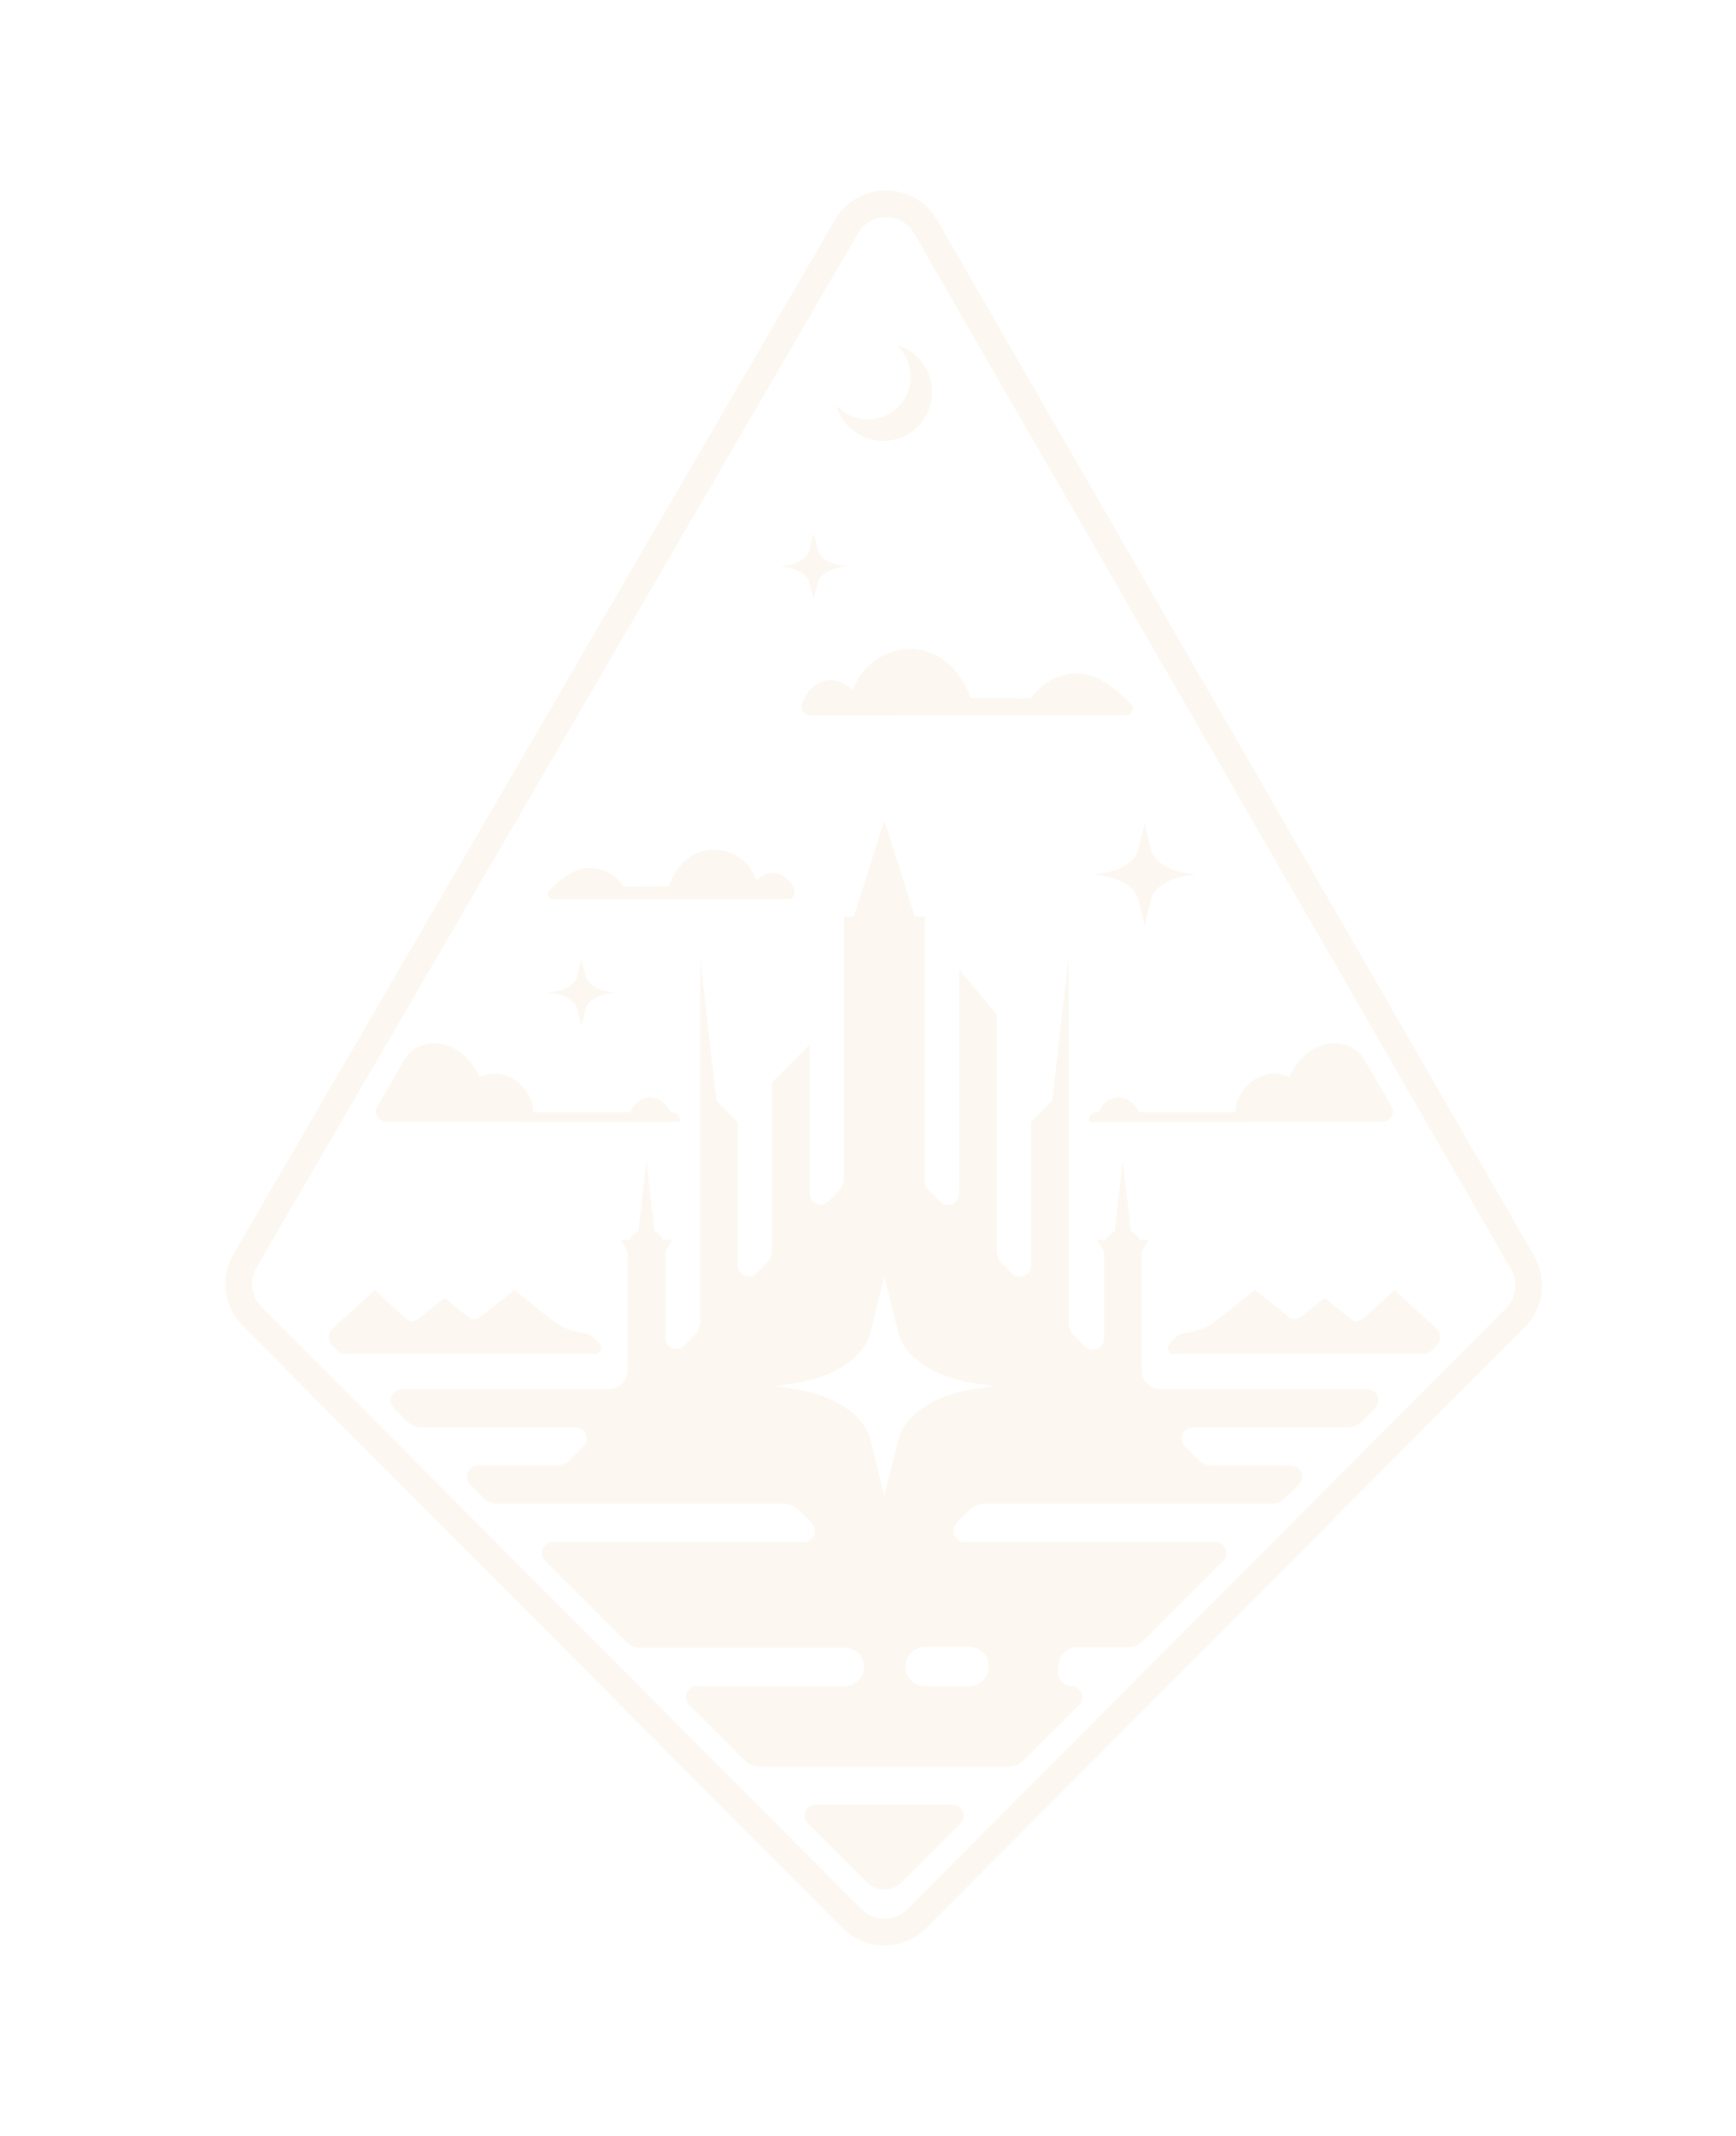
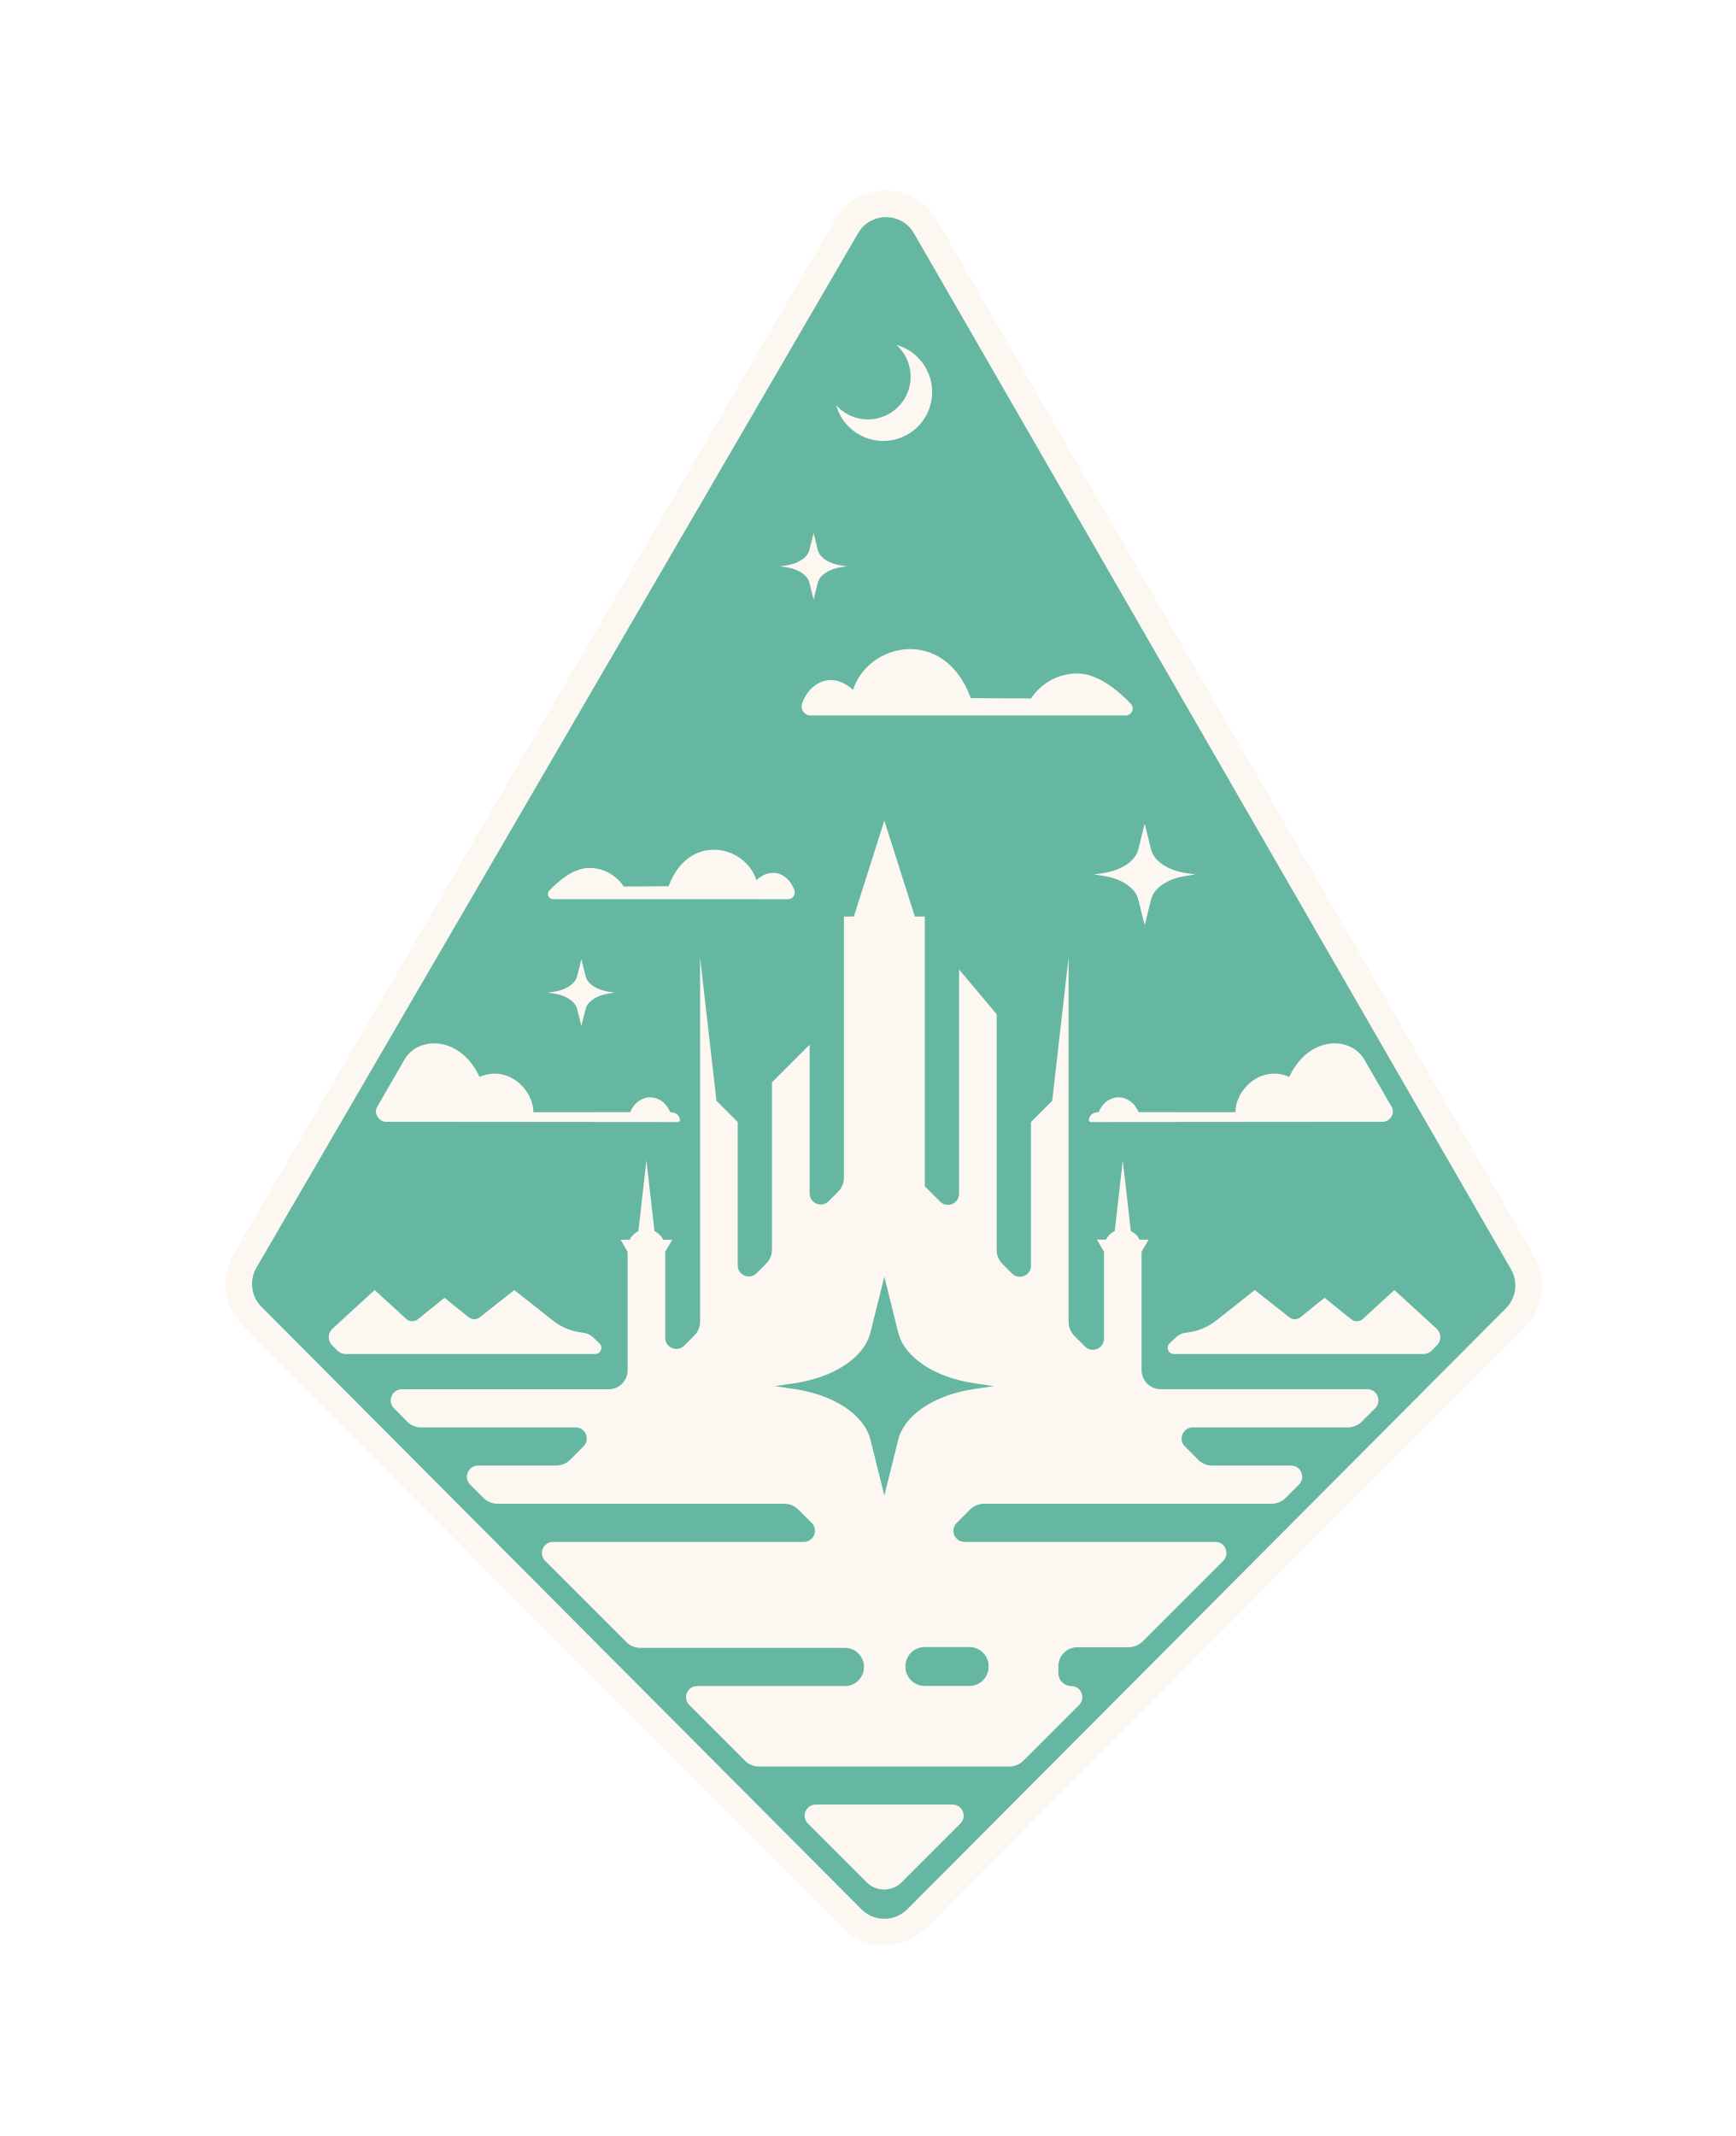
<svg xmlns="http://www.w3.org/2000/svg" version="1.1" id="Layer_5" x="0px" y="0px" viewBox="0 0 650 800" style="enable-background:new 0 0 650 800;" xml:space="preserve">
-   <style type="text/css">
+   <defs id="defs49" />
+   <style type="text/css" id="style2">
	.st0{fill:none;stroke:#FCF8F1;stroke-width:10;stroke-linecap:round;stroke-miterlimit:10;}
	.st1{fill:#FCF8F1;}
</style>
-   <g id="Layer_4">
-     <path class="st0" d="M346.68,84.91l223.63,388c3.86,6.7,2.75,15.15-2.7,20.62L343.37,718.62c-6.69,6.71-17.56,6.71-24.25,0   L94.39,492.97c-5.47-5.49-6.56-13.98-2.67-20.68L317.07,84.85C323.68,73.48,340.11,73.51,346.68,84.91z" />
+   <g id="Layer_4" style="fill:#65b7a1;fill-opacity:1">
+     <path class="st0" d="M346.68,84.91l223.63,388c3.86,6.7,2.75,15.15-2.7,20.62L343.37,718.62c-6.69,6.71-17.56,6.71-24.25,0   L94.39,492.97c-5.47-5.49-6.56-13.98-2.67-20.68L317.07,84.85C323.68,73.48,340.11,73.51,346.68,84.91z" id="path4" style="fill:#65b7a1;fill-opacity:1" />
  </g>
  <g id="Layer_2">
-     <g>
-       <path class="st1" d="M522.28,483.16l-11.81,10.82c-1.21,1.11-3.06,1.17-4.34,0.14l-10-8.06l-9.06,7.3    c-1.21,0.97-2.93,0.98-4.15,0.02L470,483.16l-14.44,11.42c-3.24,2.56-7.14,4.13-11.22,4.54c-1.42,0.14-2.77,0.72-3.81,1.7    l-2.42,2.3c-1.52,1.44-0.5,4,1.6,4h0H470h26.14h4.15h21.99h5.82h5.09c1.14,0,2.24-0.46,3.05-1.27l2-2    c1.73-1.73,1.67-4.56-0.14-6.21L522.28,483.16z" />
+     <g id="g9">
+       <path class="st1" d="M522.28,483.16l-11.81,10.82c-1.21,1.11-3.06,1.17-4.34,0.14l-10-8.06l-9.06,7.3    c-1.21,0.97-2.93,0.98-4.15,0.02L470,483.16l-14.44,11.42c-3.24,2.56-7.14,4.13-11.22,4.54c-1.42,0.14-2.77,0.72-3.81,1.7    l-2.42,2.3c-1.52,1.44-0.5,4,1.6,4h0H470h26.14h4.15h21.99h5.82h5.09c1.14,0,2.24-0.46,3.05-1.27l2-2    c1.73-1.73,1.67-4.56-0.14-6.21L522.28,483.16z" id="path7" />
    </g>
-     <g>
-       <path class="st1" d="M140.34,483.16l11.81,10.82c1.21,1.11,3.06,1.17,4.34,0.14l10-8.06l9.06,7.3c1.21,0.97,2.93,0.98,4.15,0.02    l12.93-10.22l14.44,11.42c3.24,2.56,7.14,4.13,11.22,4.54c1.42,0.14,2.77,0.72,3.81,1.7l2.42,2.3c1.52,1.44,0.5,4-1.6,4l0,0    h-30.29h-26.14h-4.15h-21.99h-5.82h-5.09c-1.14,0-2.24-0.46-3.05-1.27l-2-2c-1.73-1.73-1.67-4.56,0.14-6.21L140.34,483.16z" />
+     <g id="g13">
+       <path class="st1" d="M140.34,483.16l11.81,10.82c1.21,1.11,3.06,1.17,4.34,0.14l10-8.06l9.06,7.3c1.21,0.97,2.93,0.98,4.15,0.02    l12.93-10.22l14.44,11.42c3.24,2.56,7.14,4.13,11.22,4.54c1.42,0.14,2.77,0.72,3.81,1.7l2.42,2.3c1.52,1.44,0.5,4-1.6,4l0,0    h-30.29h-26.14h-4.15h-21.99h-5.82h-5.09c-1.14,0-2.24-0.46-3.05-1.27l-2-2c-1.73-1.73-1.67-4.56,0.14-6.21L140.34,483.16z" id="path11" />
    </g>
-     <path class="st1" d="M517.3,420.15c3.05,0.44,5.63-3.21,3.87-5.74l-10.13-17.54c-5.12-8.87-20.8-9.15-28.16,6.48   c-10.34-4.63-20.12,4.56-20.12,13.2l-36.29-0.01c-3.24-7.63-12.1-7.19-14.97,0.02c0,0-3.13-0.23-3.66,2.77   c-0.08,0.48,0.3,0.92,0.79,0.91L517.3,420.15z" />
-     <path class="st1" d="M145.23,420.15c-3.05,0.44-5.63-3.21-3.87-5.74l10.13-17.54c5.12-8.87,20.8-9.15,28.16,6.48   c10.34-4.63,20.12,4.56,20.12,13.2l36.29-0.01c3.24-7.63,12.1-7.19,14.97,0.02c0,0,3.13-0.23,3.66,2.77   c0.08,0.48-0.3,0.92-0.78,0.91L145.23,420.15z" />
-     <g>
-       <path class="st1" d="M343.79,133.87c-2.31-2.31-5.08-3.87-8.02-4.69c0.22,0.2,0.43,0.4,0.64,0.61c6.24,6.24,6.24,16.37,0,22.61    c-6.24,6.24-16.37,6.24-22.61,0c-0.21-0.21-0.41-0.42-0.61-0.64c0.82,2.94,2.38,5.71,4.69,8.02c7.15,7.15,18.75,7.15,25.91,0    C350.94,152.62,350.94,141.02,343.79,133.87z" />
+     <path class="st1" d="M517.3,420.15c3.05,0.44,5.63-3.21,3.87-5.74l-10.13-17.54c-5.12-8.87-20.8-9.15-28.16,6.48   c-10.34-4.63-20.12,4.56-20.12,13.2l-36.29-0.01c-3.24-7.63-12.1-7.19-14.97,0.02c0,0-3.13-0.23-3.66,2.77   c-0.08,0.48,0.3,0.92,0.79,0.91L517.3,420.15z" id="path15" />
+     <path class="st1" d="M145.23,420.15c-3.05,0.44-5.63-3.21-3.87-5.74l10.13-17.54c5.12-8.87,20.8-9.15,28.16,6.48   c10.34-4.63,20.12,4.56,20.12,13.2l36.29-0.01c3.24-7.63,12.1-7.19,14.97,0.02c0,0,3.13-0.23,3.66,2.77   c0.08,0.48-0.3,0.92-0.78,0.91L145.23,420.15z" id="path17" />
+     <g id="g21">
+       <path class="st1" d="M343.79,133.87c-2.31-2.31-5.08-3.87-8.02-4.69c0.22,0.2,0.43,0.4,0.64,0.61c6.24,6.24,6.24,16.37,0,22.61    c-6.24,6.24-16.37,6.24-22.61,0c-0.21-0.21-0.41-0.42-0.61-0.64c0.82,2.94,2.38,5.71,4.69,8.02c7.15,7.15,18.75,7.15,25.91,0    C350.94,152.62,350.94,141.02,343.79,133.87z" id="path19" />
    </g>
-     <path class="st1" d="M303.62,267.96l118.04-0.01c2.28,0,3.45-2.73,1.88-4.38c-4.42-4.64-12.13-11.32-19.94-11.32   c-11.97,0-17.41,9.34-17.41,9.34l-22.55-0.12c-9.98-27.1-38.52-20.78-44.11-3.08c-8.13-7.38-16.55-2.59-19.12,5.2   C299.7,265.74,301.35,267.96,303.62,267.96z" />
-     <path class="st1" d="M295.17,336.78l-87.99-0.01c-1.7,0-2.57-2.03-1.4-3.26c3.3-3.46,9.05-8.44,14.86-8.44   c8.92,0,12.98,6.96,12.98,6.96l16.81-0.09c7.44-20.2,28.72-15.49,32.88-2.3c6.06-5.5,12.34-1.93,14.25,3.87   C298.09,335.12,296.87,336.78,295.17,336.78z" />
-     <path class="st1" d="M356.78,675.87h-51.21c-3.71,0-5.57,4.48-2.94,7.11l22,22c3.62,3.62,9.48,3.62,13.1,0l22-22   C362.34,680.35,360.49,675.87,356.78,675.87z" />
-     <g>
-       <path class="st1" d="M512.13,520.3l-77.4,0c-3.95,0-7.14-3.2-7.14-7.14v-44.33l2.63-4.55h-3.39c-0.7-1.4-1.85-2.54-3.27-3.21    l-3.01-26.5l-3.01,26.5c-1.42,0.68-2.57,1.81-3.27,3.21h-3.39l2.63,4.55v32.54c0,3.71-4.48,5.57-7.11,2.94l-3.98-3.98    c-1.39-1.39-2.17-3.28-2.17-5.25v-74.86v-14.09V358.6l-6.13,53.67l-7.95,7.95v53.81c0,3.71-4.48,5.57-7.11,2.94l-3.57-3.57    c-1.39-1.39-2.17-3.28-2.17-5.25v-88.27l-14.09-16.78v83.99c0,3.71-4.48,5.57-7.11,2.94l-5.74-5.74c0,0,0,0,0,0V343.27h-3.71    l-11.43-35.92l-11.43,35.92h-3.71v97.81c0,1.97-0.78,3.86-2.17,5.25l-3.57,3.57c-2.62,2.62-7.11,0.76-7.11-2.94v-55.68    l-14.09,14.09v62.65c0,1.97-0.78,3.86-2.17,5.25l-3.57,3.57c-2.62,2.62-7.11,0.76-7.11-2.94v-53.66l-7.95-7.95l-6.13-53.67v47.54    v14.09v74.72c0,1.97-0.78,3.86-2.17,5.25l-3.78,3.78c-2.62,2.62-7.11,0.76-7.11-2.94v-32.2l2.63-4.55h-3.39    c-0.7-1.4-1.85-2.54-3.27-3.21l-3.01-26.52l-3.01,26.52c-1.42,0.68-2.57,1.81-3.27,3.21h-3.39l2.63,4.55v44.33    c0,3.95-3.2,7.14-7.14,7.14l-77.43,0c-3.69,0-5.56,4.46-2.96,7.09l4.93,4.99c1.4,1.41,3.3,2.21,5.28,2.21h57.85    c3.71,0,5.56,4.48,2.94,7.11l-5.01,5.01c-1.39,1.39-3.28,2.17-5.25,2.17h-29.25c-3.7,0-5.56,4.47-2.95,7.1l4.97,5    c1.39,1.4,3.29,2.19,5.27,2.19h29.26h78.16c1.97,0,3.86,0.78,5.25,2.17l5.01,5.01c2.62,2.62,0.77,7.11-2.94,7.11h-93.93    c-3.71,0-5.57,4.48-2.94,7.11l30.41,30.41c1.39,1.39,3.28,2.17,5.25,2.17h76.61c3.93,0,7.12,3.18,7.14,7.11l0,0    c0.02,3.96-3.18,7.18-7.14,7.18h-55.35c-3.71,0-5.57,4.48-2.94,7.11l20.88,20.88c1.39,1.39,3.28,2.17,5.25,2.17h93.73    c1.97,0,3.86-0.78,5.25-2.17l20.88-20.88c2.62-2.62,0.76-7.11-2.94-7.11h0c-2.65,0-4.81-2.15-4.82-4.8l-0.01-2.56    c-0.02-3.96,3.19-7.18,7.14-7.18h19.2c1.97,0,3.86-0.78,5.25-2.17l30.16-30.16c2.62-2.62,0.76-7.11-2.94-7.11h-93.93    c-3.71,0-5.57-4.48-2.94-7.11l5.01-5.01c1.39-1.39,3.28-2.17,5.25-2.17h78.16l29.52,0c1.97,0,3.86-0.78,5.25-2.18l5-5.01    c2.62-2.62,0.76-7.1-2.94-7.1h-29.53c-1.97,0-3.86-0.78-5.25-2.17l-5.01-5.01c-2.62-2.62-0.76-7.11,2.94-7.11h58.06    c1.96,0,3.84-0.78,5.23-2.16l5.05-5.02C517.7,524.8,515.85,520.3,512.13,520.3z M370.28,624.06l0,0.25    c-0.02,3.93-3.21,7.11-7.14,7.11h-16.84c-3.93,0-7.13-3.18-7.14-7.11l0-0.25c-0.02-3.96,3.19-7.18,7.14-7.18h16.85    C367.09,616.88,370.29,620.1,370.28,624.06z M364.92,520.23c-14.92,2.2-26.17,9.71-28.48,19l-5.2,20.92l-5.2-20.92    c-2.31-9.29-13.56-16.8-28.48-19l-7.32-1.08l7.32-1.08c14.92-2.2,26.17-9.71,28.48-19l5.2-20.92l5.2,20.92    c2.31,9.29,13.56,16.8,28.48,19l7.32,1.08L364.92,520.23z" />
+     <path class="st1" d="M303.62,267.96l118.04-0.01c2.28,0,3.45-2.73,1.88-4.38c-4.42-4.64-12.13-11.32-19.94-11.32   c-11.97,0-17.41,9.34-17.41,9.34l-22.55-0.12c-9.98-27.1-38.52-20.78-44.11-3.08c-8.13-7.38-16.55-2.59-19.12,5.2   C299.7,265.74,301.35,267.96,303.62,267.96z" id="path23" />
+     <path class="st1" d="M295.17,336.78l-87.99-0.01c-1.7,0-2.57-2.03-1.4-3.26c3.3-3.46,9.05-8.44,14.86-8.44   c8.92,0,12.98,6.96,12.98,6.96l16.81-0.09c7.44-20.2,28.72-15.49,32.88-2.3c6.06-5.5,12.34-1.93,14.25,3.87   C298.09,335.12,296.87,336.78,295.17,336.78z" id="path25" />
+     <path class="st1" d="M356.78,675.87h-51.21c-3.71,0-5.57,4.48-2.94,7.11l22,22c3.62,3.62,9.48,3.62,13.1,0l22-22   C362.34,680.35,360.49,675.87,356.78,675.87z" id="path27" />
+     <g id="g31">
+       <path class="st1" d="M512.13,520.3l-77.4,0c-3.95,0-7.14-3.2-7.14-7.14v-44.33l2.63-4.55h-3.39c-0.7-1.4-1.85-2.54-3.27-3.21    l-3.01-26.5l-3.01,26.5c-1.42,0.68-2.57,1.81-3.27,3.21h-3.39l2.63,4.55v32.54c0,3.71-4.48,5.57-7.11,2.94l-3.98-3.98    c-1.39-1.39-2.17-3.28-2.17-5.25v-74.86v-14.09V358.6l-6.13,53.67l-7.95,7.95v53.81c0,3.71-4.48,5.57-7.11,2.94l-3.57-3.57    c-1.39-1.39-2.17-3.28-2.17-5.25v-88.27l-14.09-16.78v83.99c0,3.71-4.48,5.57-7.11,2.94l-5.74-5.74c0,0,0,0,0,0V343.27h-3.71    l-11.43-35.92l-11.43,35.92h-3.71v97.81c0,1.97-0.78,3.86-2.17,5.25l-3.57,3.57c-2.62,2.62-7.11,0.76-7.11-2.94v-55.68    l-14.09,14.09v62.65c0,1.97-0.78,3.86-2.17,5.25l-3.57,3.57c-2.62,2.62-7.11,0.76-7.11-2.94v-53.66l-7.95-7.95l-6.13-53.67v47.54    v14.09v74.72c0,1.97-0.78,3.86-2.17,5.25l-3.78,3.78c-2.62,2.62-7.11,0.76-7.11-2.94v-32.2l2.63-4.55h-3.39    c-0.7-1.4-1.85-2.54-3.27-3.21l-3.01-26.52l-3.01,26.52c-1.42,0.68-2.57,1.81-3.27,3.21h-3.39l2.63,4.55v44.33    c0,3.95-3.2,7.14-7.14,7.14l-77.43,0c-3.69,0-5.56,4.46-2.96,7.09l4.93,4.99c1.4,1.41,3.3,2.21,5.28,2.21h57.85    c3.71,0,5.56,4.48,2.94,7.11l-5.01,5.01c-1.39,1.39-3.28,2.17-5.25,2.17h-29.25c-3.7,0-5.56,4.47-2.95,7.1l4.97,5    c1.39,1.4,3.29,2.19,5.27,2.19h29.26h78.16c1.97,0,3.86,0.78,5.25,2.17l5.01,5.01c2.62,2.62,0.77,7.11-2.94,7.11h-93.93    c-3.71,0-5.57,4.48-2.94,7.11l30.41,30.41c1.39,1.39,3.28,2.17,5.25,2.17h76.61c3.93,0,7.12,3.18,7.14,7.11l0,0    c0.02,3.96-3.18,7.18-7.14,7.18h-55.35c-3.71,0-5.57,4.48-2.94,7.11l20.88,20.88c1.39,1.39,3.28,2.17,5.25,2.17h93.73    c1.97,0,3.86-0.78,5.25-2.17l20.88-20.88c2.62-2.62,0.76-7.11-2.94-7.11h0c-2.65,0-4.81-2.15-4.82-4.8l-0.01-2.56    c-0.02-3.96,3.19-7.18,7.14-7.18h19.2c1.97,0,3.86-0.78,5.25-2.17l30.16-30.16c2.62-2.62,0.76-7.11-2.94-7.11h-93.93    c-3.71,0-5.57-4.48-2.94-7.11l5.01-5.01c1.39-1.39,3.28-2.17,5.25-2.17h78.16l29.52,0c1.97,0,3.86-0.78,5.25-2.18l5-5.01    c2.62-2.62,0.76-7.1-2.94-7.1h-29.53c-1.97,0-3.86-0.78-5.25-2.17l-5.01-5.01c-2.62-2.62-0.76-7.11,2.94-7.11h58.06    c1.96,0,3.84-0.78,5.23-2.16l5.05-5.02C517.7,524.8,515.85,520.3,512.13,520.3z M370.28,624.06l0,0.25    c-0.02,3.93-3.21,7.11-7.14,7.11h-16.84c-3.93,0-7.13-3.18-7.14-7.11l0-0.25c-0.02-3.96,3.19-7.18,7.14-7.18h16.85    C367.09,616.88,370.29,620.1,370.28,624.06z M364.92,520.23c-14.92,2.2-26.17,9.71-28.48,19l-5.2,20.92l-5.2-20.92    c-2.31-9.29-13.56-16.8-28.48-19l-7.32-1.08l7.32-1.08c14.92-2.2,26.17-9.71,28.48-19l5.2-20.92l5.2,20.92    c2.31,9.29,13.56,16.8,28.48,19l7.32,1.08L364.92,520.23z" id="path29" />
    </g>
-     <g>
-       <path class="st1" d="M228.05,372.1l2.24-0.33l-2.24-0.33c-4.56-0.67-7.99-2.97-8.7-5.8l-1.59-6.39l-1.59,6.39    c-0.7,2.84-4.14,5.13-8.7,5.8l-2.24,0.33l2.24,0.33c4.56,0.67,7.99,2.97,8.7,5.8l1.59,6.39l1.59-6.39    C220.06,375.07,223.5,372.77,228.05,372.1z" />
+     <g id="g35">
+       <path class="st1" d="M228.05,372.1l2.24-0.33l-2.24-0.33c-4.56-0.67-7.99-2.97-8.7-5.8l-1.59-6.39l-1.59,6.39    c-0.7,2.84-4.14,5.13-8.7,5.8l-2.24,0.33l2.24,0.33c4.56,0.67,7.99,2.97,8.7,5.8l1.59,6.39l1.59-6.39    C220.06,375.07,223.5,372.77,228.05,372.1z" id="path33" />
    </g>
-     <g>
-       <path class="st1" d="M315,212.44l2.23-0.33l-2.23-0.33c-4.55-0.67-7.98-2.96-8.68-5.79l-1.58-6.38l-1.58,6.38    c-0.7,2.83-4.13,5.12-8.68,5.79l-2.23,0.33l2.23,0.33c4.55,0.67,7.98,2.96,8.68,5.79l1.58,6.38l1.58-6.38    C307.02,215.41,310.45,213.12,315,212.44z" />
+     <g id="g39">
+       <path class="st1" d="M315,212.44l2.23-0.33l-2.23-0.33c-4.55-0.67-7.98-2.96-8.68-5.79l-1.58-6.38l-1.58,6.38    c-0.7,2.83-4.13,5.12-8.68,5.79l-2.23,0.33l2.23,0.33c4.55,0.67,7.98,2.96,8.68,5.79l1.58,6.38l1.58-6.38    C307.02,215.41,310.45,213.12,315,212.44z" id="path37" />
    </g>
-     <g>
-       <path class="st1" d="M444.37,328.02l3.4-0.5l-3.4-0.5c-6.92-1.02-12.14-4.51-13.21-8.82l-2.41-9.7l-2.41,9.7    c-1.07,4.31-6.29,7.79-13.21,8.82l-3.4,0.5l3.4,0.5c6.92,1.02,12.14,4.51,13.21,8.82l2.41,9.7l2.41-9.7    C432.23,332.52,437.45,329.04,444.37,328.02z" />
+     <g id="g43">
+       <path class="st1" d="M444.37,328.02l3.4-0.5l-3.4-0.5c-6.92-1.02-12.14-4.51-13.21-8.82l-2.41-9.7l-2.41,9.7    c-1.07,4.31-6.29,7.79-13.21,8.82l-3.4,0.5l3.4,0.5c6.92,1.02,12.14,4.51,13.21,8.82l2.41,9.7l2.41-9.7    C432.23,332.52,437.45,329.04,444.37,328.02z" id="path41" />
    </g>
  </g>
</svg>
